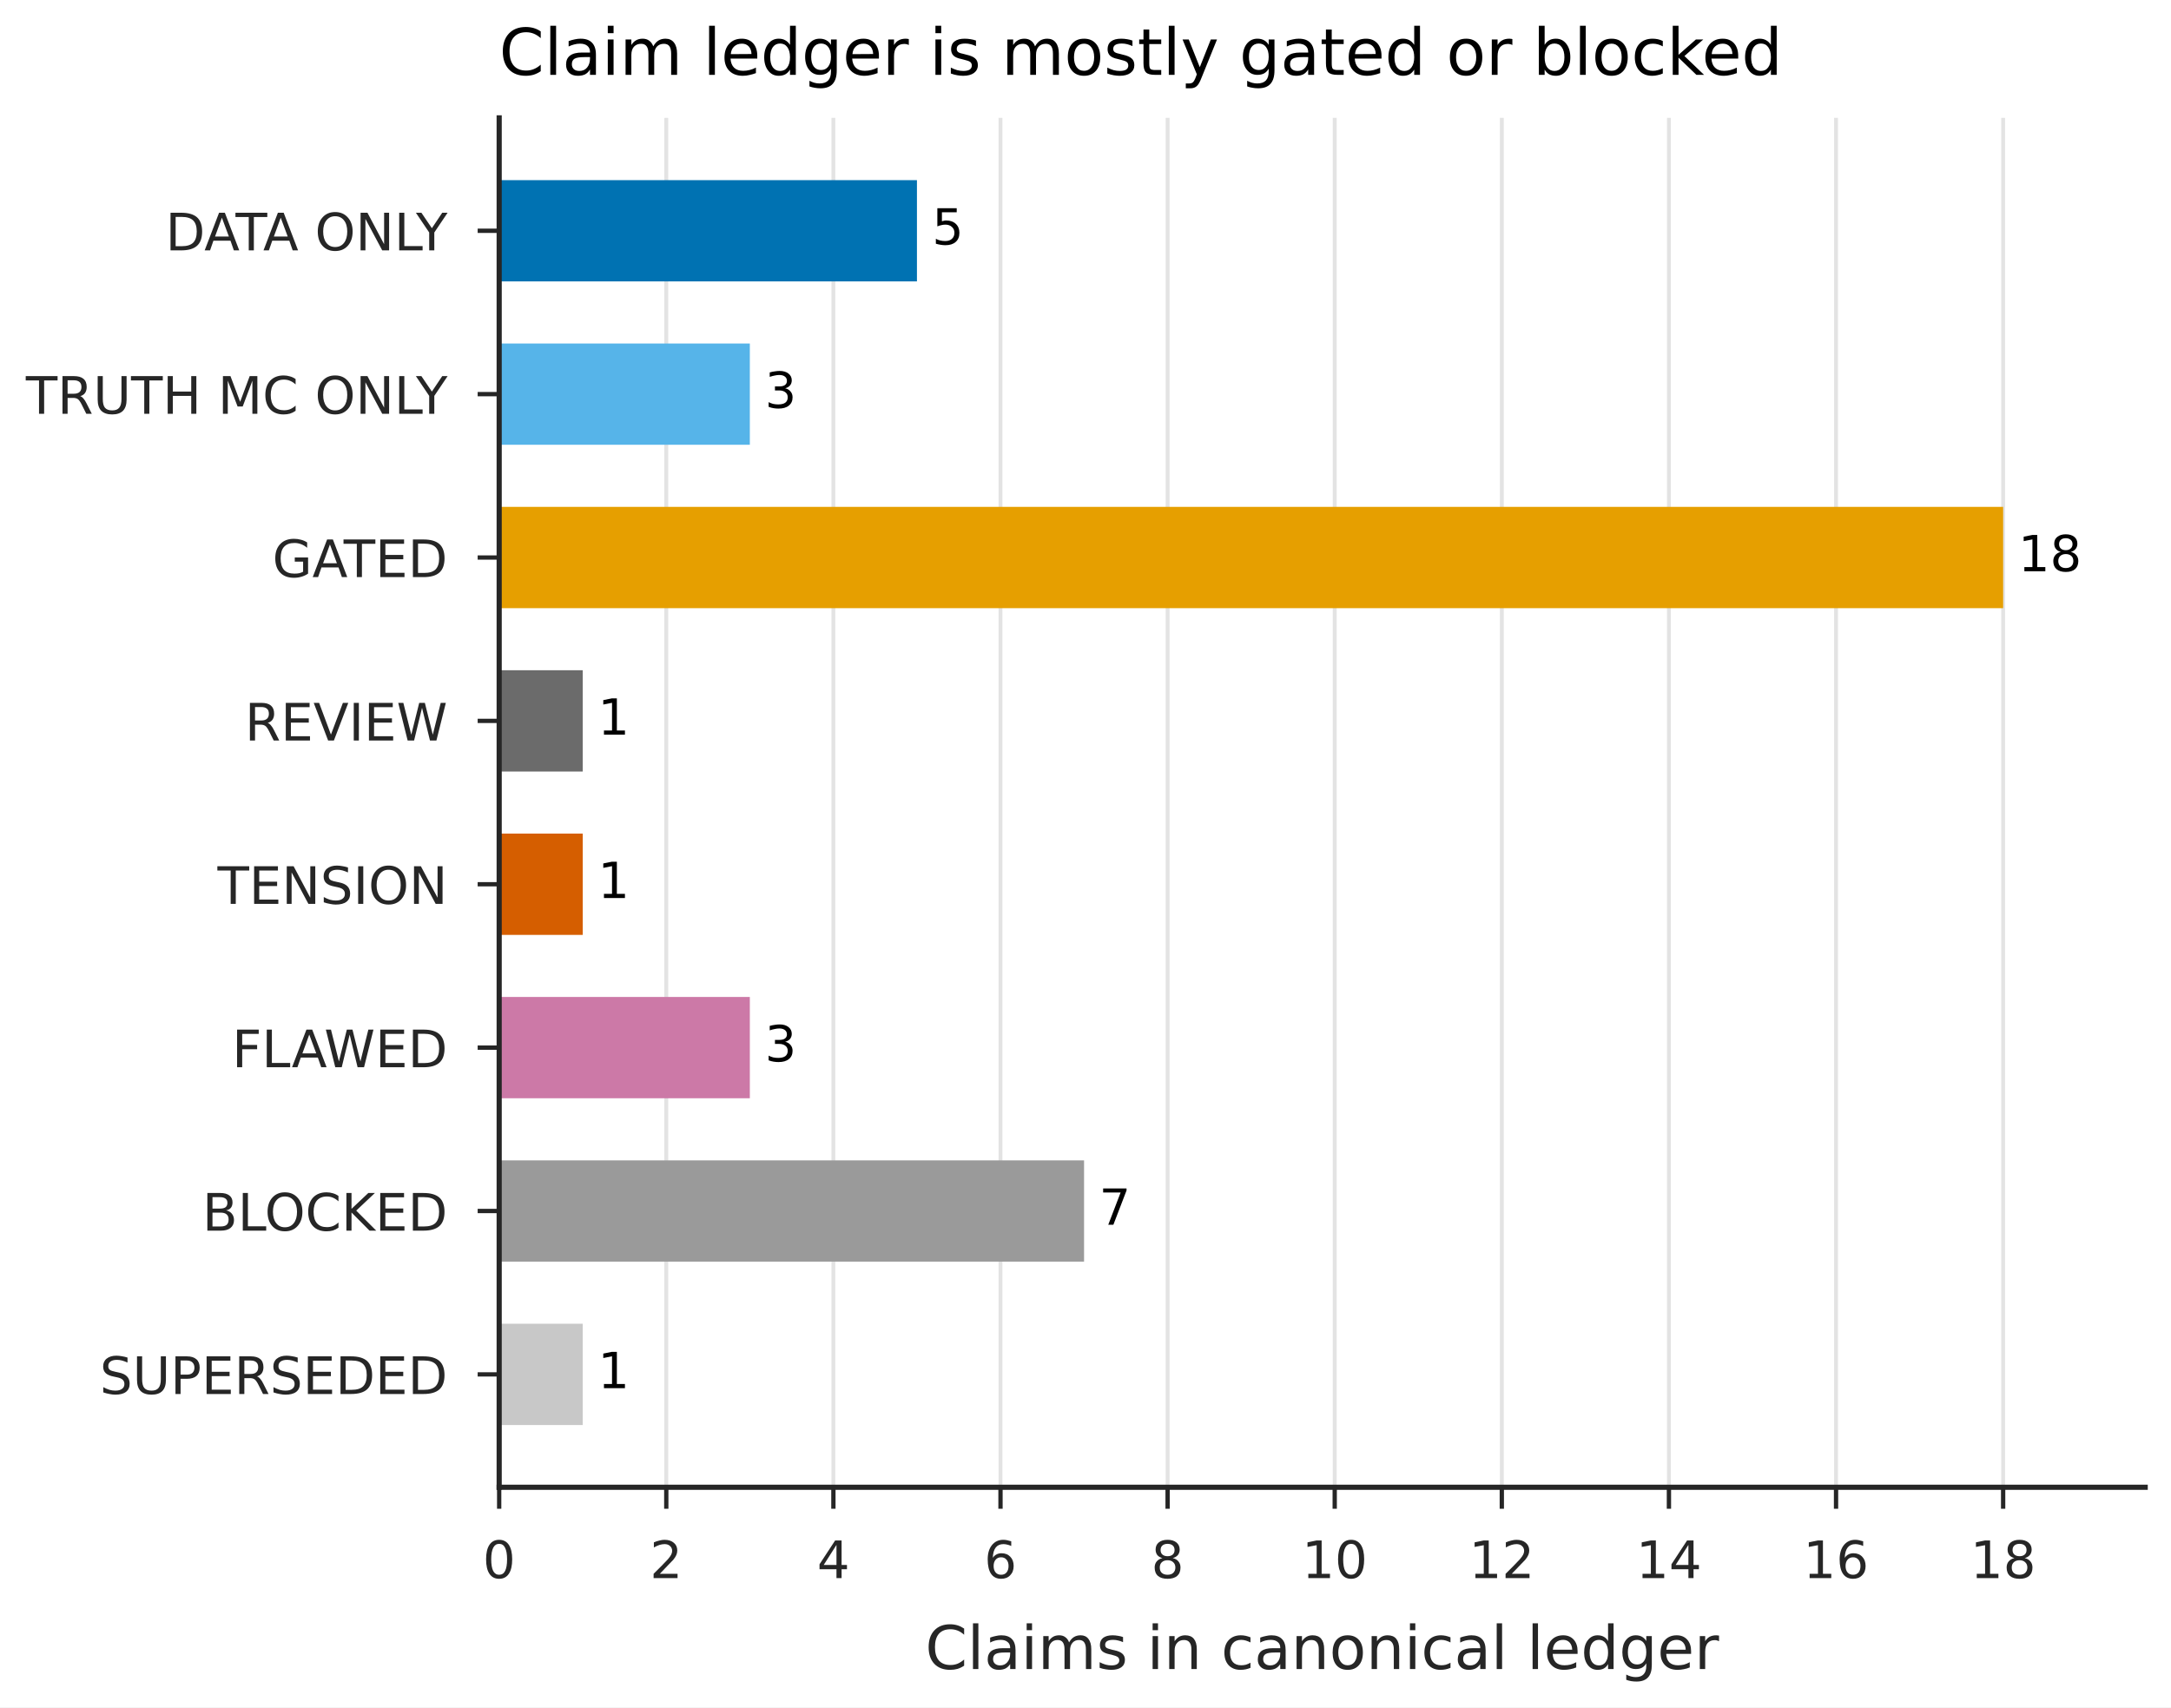
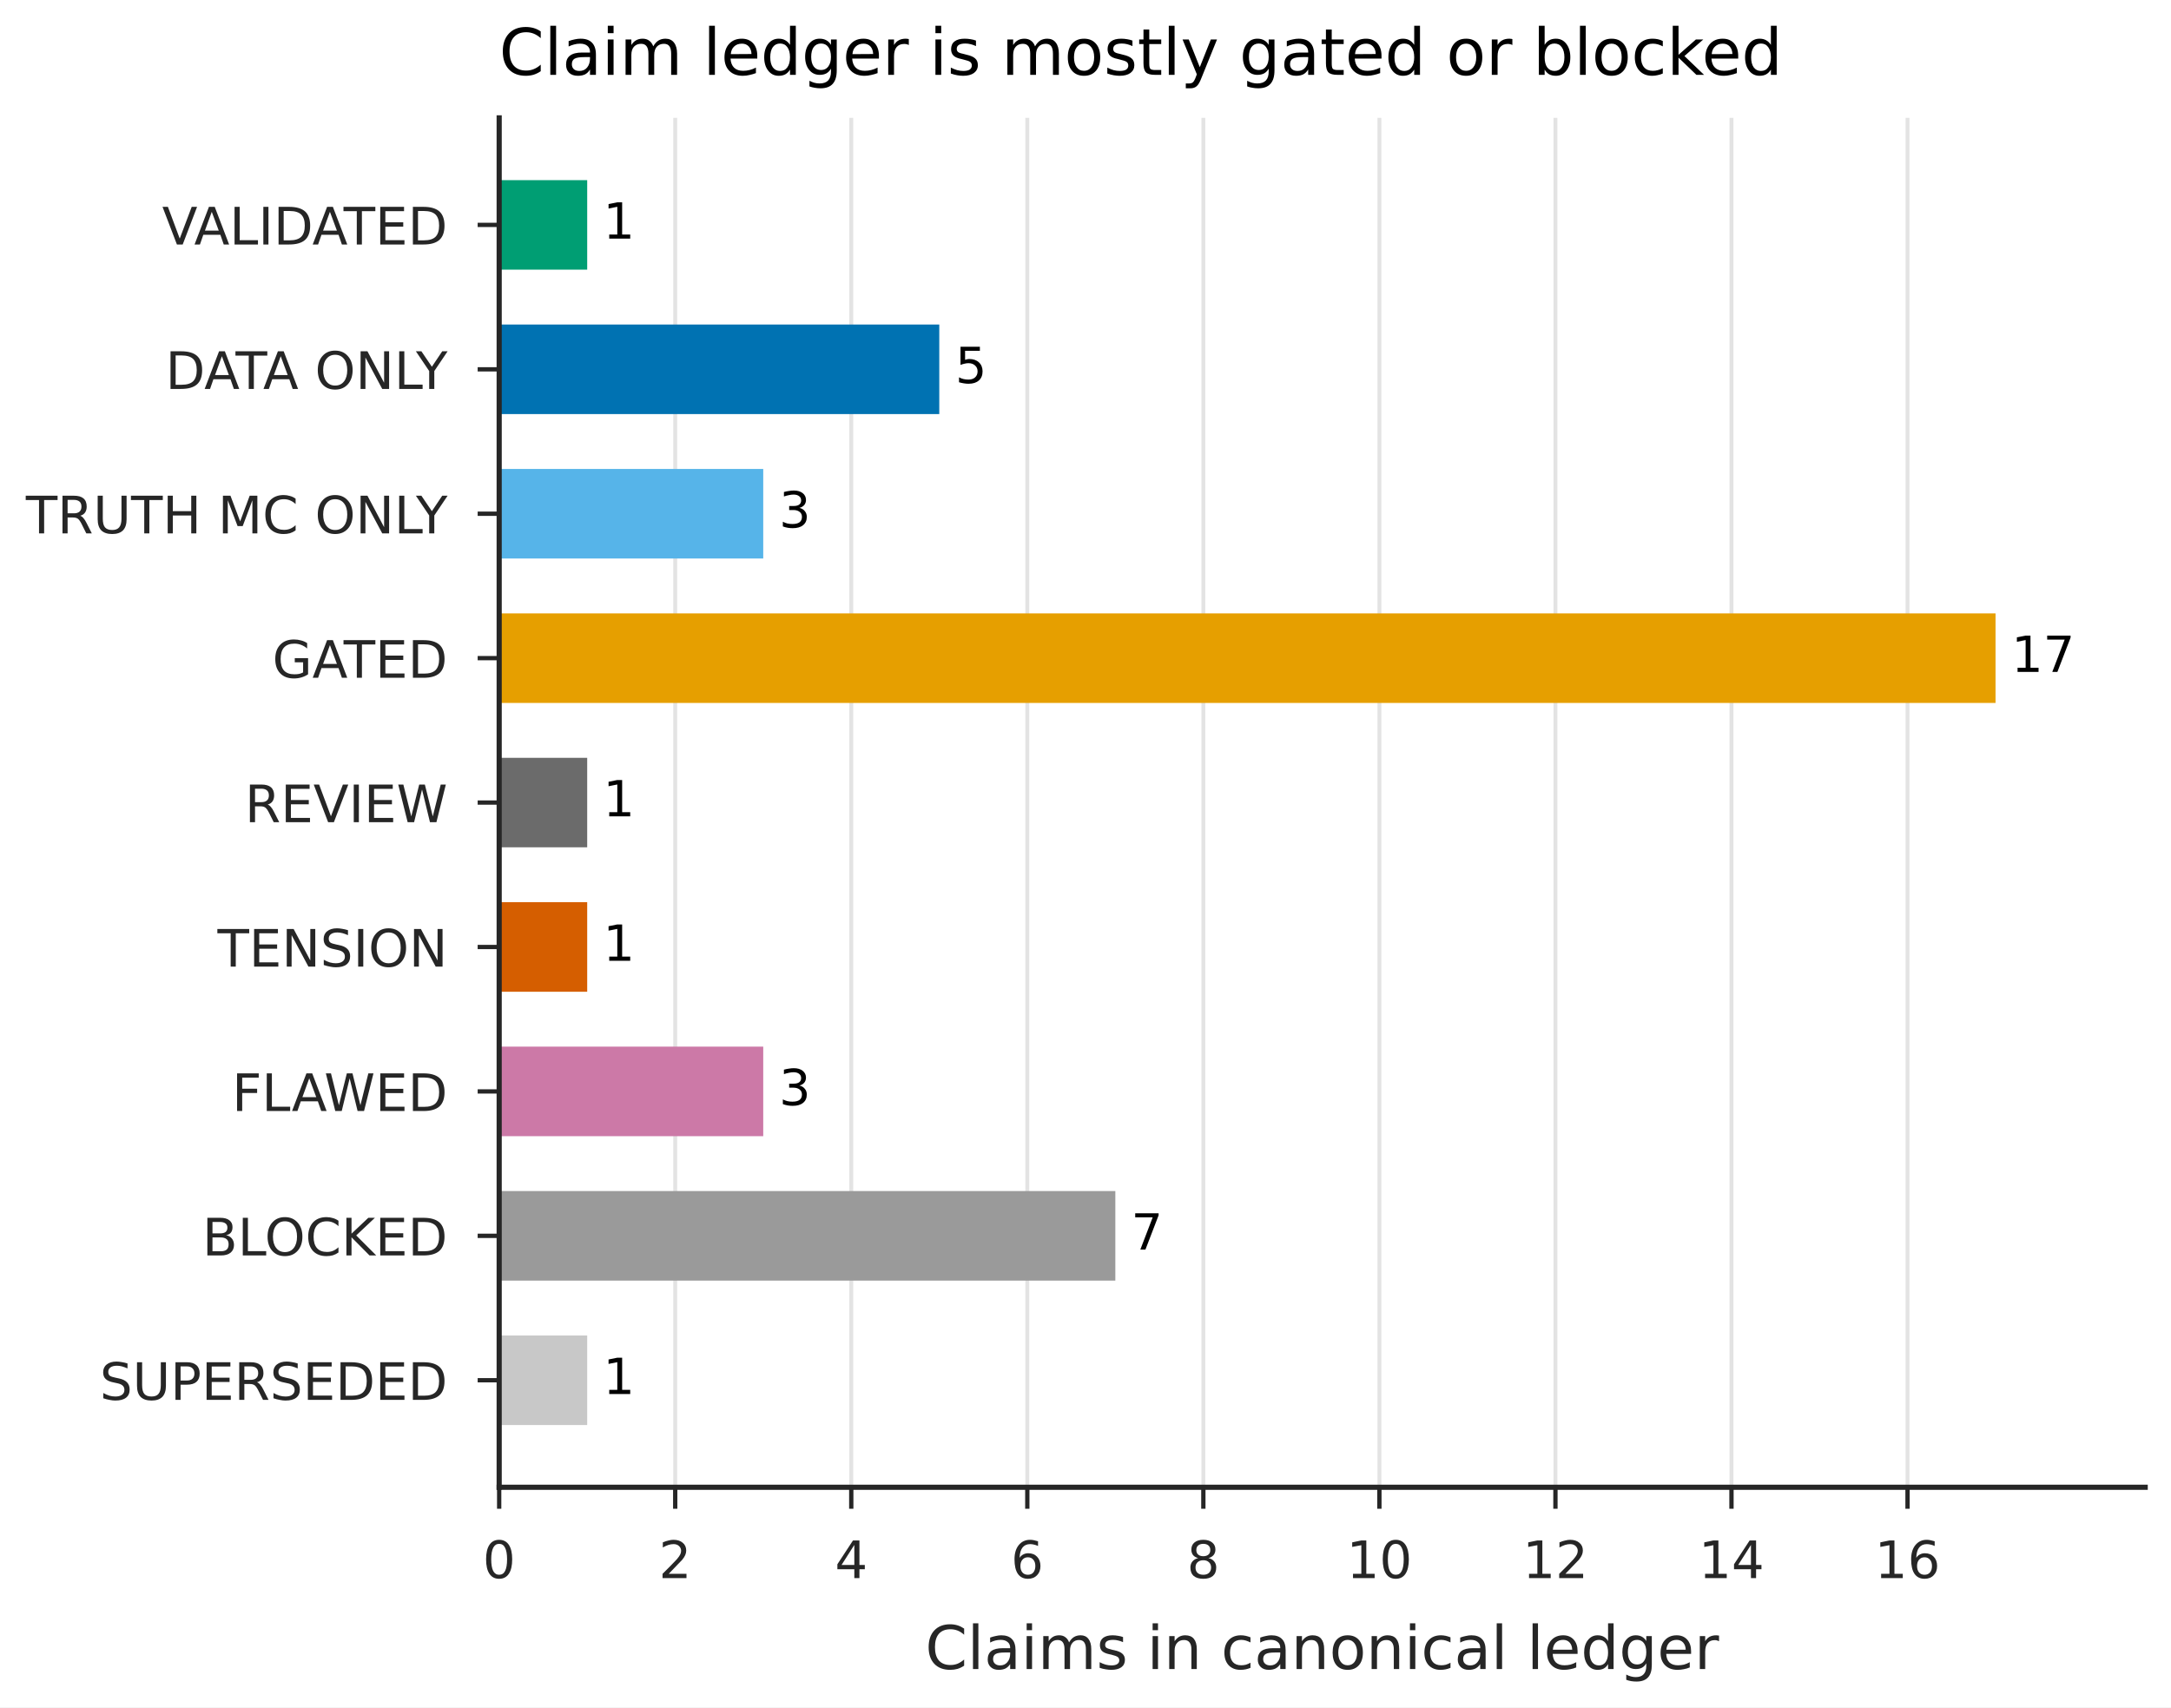
<svg xmlns="http://www.w3.org/2000/svg" xmlns:xlink="http://www.w3.org/1999/xlink" width="252.283pt" height="198.425pt" viewBox="0 0 252.283 198.425" version="1.1">
  <defs>
    <style type="text/css">*{stroke-linejoin: round; stroke-linecap: butt}</style>
  </defs>
  <g id="figure_1">
    <g id="patch_1">
      <path d="M 0 198.425  L 252.283 198.425  L 252.283 0  L 0 0  z " style="fill: #ffffff" />
    </g>
    <g id="axes_1">
      <g id="patch_2">
        <path d="M 58.007 172.843  L 249.283 172.843  L 249.283 13.699  L 58.007 13.699  z " style="fill: #ffffff" />
      </g>
      <g id="matplotlib.axis_1">
        <g id="xtick_1">
          <g id="line2d_1">
            <path d="M 58.007 172.843  L 58.007 13.699  " clip-path="url(#paaef369339)" style="fill: none; stroke: #d8d8d8; stroke-opacity: 0.7; stroke-width: 0.45; stroke-linecap: square" />
          </g>
          <g id="line2d_2">
            <defs>
              <path id="mf00183c285" d="M 0 0  L 0 2.5  " style="stroke: #262626; stroke-width: 0.5" />
            </defs>
            <g>
              <use xlink:href="#mf00183c285" x="58.007" y="172.843" style="fill: #262626; stroke: #262626; stroke-width: 0.5" />
            </g>
          </g>
          <g id="text_1">
            <text style="font-size: 6px; font-family: 'DejaVu Sans', 'Arial', 'Liberation Sans', sans-serif; text-anchor: middle; fill: #262626" x="58.007" y="183.402" transform="rotate(-0 58.00711 183.4025)">0</text>
          </g>
        </g>
        <g id="xtick_2">
          <g id="line2d_3">
-             <path d="M 77.426 172.843  L 77.426 13.699  " clip-path="url(#paaef369339)" style="fill: none; stroke: #d8d8d8; stroke-opacity: 0.7; stroke-width: 0.45; stroke-linecap: square" />
+             <path d="M 78.464 172.843  L 78.464 13.699  " clip-path="url(#paaef369339)" style="fill: none; stroke: #d8d8d8; stroke-opacity: 0.7; stroke-width: 0.45; stroke-linecap: square" />
          </g>
          <g id="line2d_4">
            <g>
-               <use xlink:href="#mf00183c285" x="77.426" y="172.843" style="fill: #262626; stroke: #262626; stroke-width: 0.5" />
+               <use xlink:href="#mf00183c285" x="78.464" y="172.843" style="fill: #262626; stroke: #262626; stroke-width: 0.5" />
            </g>
          </g>
          <g id="text_2">
-             <text style="font-size: 6px; font-family: 'DejaVu Sans', 'Arial', 'Liberation Sans', sans-serif; text-anchor: middle; fill: #262626" x="77.426" y="183.402" transform="rotate(-0 77.42601 183.4025)">2</text>
+             <text style="font-size: 6px; font-family: 'DejaVu Sans', 'Arial', 'Liberation Sans', sans-serif; text-anchor: middle; fill: #262626" x="78.464" y="183.402" transform="rotate(-0 78.46445 183.4025)">2</text>
          </g>
        </g>
        <g id="xtick_3">
          <g id="line2d_5">
-             <path d="M 96.845 172.843  L 96.845 13.699  " clip-path="url(#paaef369339)" style="fill: none; stroke: #d8d8d8; stroke-opacity: 0.7; stroke-width: 0.45; stroke-linecap: square" />
+             <path d="M 98.922 172.843  L 98.922 13.699  " clip-path="url(#paaef369339)" style="fill: none; stroke: #d8d8d8; stroke-opacity: 0.7; stroke-width: 0.45; stroke-linecap: square" />
          </g>
          <g id="line2d_6">
            <g>
-               <use xlink:href="#mf00183c285" x="96.845" y="172.843" style="fill: #262626; stroke: #262626; stroke-width: 0.5" />
+               <use xlink:href="#mf00183c285" x="98.922" y="172.843" style="fill: #262626; stroke: #262626; stroke-width: 0.5" />
            </g>
          </g>
          <g id="text_3">
-             <text style="font-size: 6px; font-family: 'DejaVu Sans', 'Arial', 'Liberation Sans', sans-serif; text-anchor: middle; fill: #262626" x="96.845" y="183.402" transform="rotate(-0 96.8449 183.4025)">4</text>
+             <text style="font-size: 6px; font-family: 'DejaVu Sans', 'Arial', 'Liberation Sans', sans-serif; text-anchor: middle; fill: #262626" x="98.922" y="183.402" transform="rotate(-0 98.92179 183.4025)">4</text>
          </g>
        </g>
        <g id="xtick_4">
          <g id="line2d_7">
-             <path d="M 116.264 172.843  L 116.264 13.699  " clip-path="url(#paaef369339)" style="fill: none; stroke: #d8d8d8; stroke-opacity: 0.7; stroke-width: 0.45; stroke-linecap: square" />
+             <path d="M 119.379 172.843  L 119.379 13.699  " clip-path="url(#paaef369339)" style="fill: none; stroke: #d8d8d8; stroke-opacity: 0.7; stroke-width: 0.45; stroke-linecap: square" />
          </g>
          <g id="line2d_8">
            <g>
-               <use xlink:href="#mf00183c285" x="116.264" y="172.843" style="fill: #262626; stroke: #262626; stroke-width: 0.5" />
+               <use xlink:href="#mf00183c285" x="119.379" y="172.843" style="fill: #262626; stroke: #262626; stroke-width: 0.5" />
            </g>
          </g>
          <g id="text_4">
-             <text style="font-size: 6px; font-family: 'DejaVu Sans', 'Arial', 'Liberation Sans', sans-serif; text-anchor: middle; fill: #262626" x="116.264" y="183.402" transform="rotate(-0 116.2638 183.4025)">6</text>
+             <text style="font-size: 6px; font-family: 'DejaVu Sans', 'Arial', 'Liberation Sans', sans-serif; text-anchor: middle; fill: #262626" x="119.379" y="183.402" transform="rotate(-0 119.3791 183.4025)">6</text>
          </g>
        </g>
        <g id="xtick_5">
          <g id="line2d_9">
-             <path d="M 135.683 172.843  L 135.683 13.699  " clip-path="url(#paaef369339)" style="fill: none; stroke: #d8d8d8; stroke-opacity: 0.7; stroke-width: 0.45; stroke-linecap: square" />
+             <path d="M 139.836 172.843  L 139.836 13.699  " clip-path="url(#paaef369339)" style="fill: none; stroke: #d8d8d8; stroke-opacity: 0.7; stroke-width: 0.45; stroke-linecap: square" />
          </g>
          <g id="line2d_10">
            <g>
-               <use xlink:href="#mf00183c285" x="135.683" y="172.843" style="fill: #262626; stroke: #262626; stroke-width: 0.5" />
+               <use xlink:href="#mf00183c285" x="139.836" y="172.843" style="fill: #262626; stroke: #262626; stroke-width: 0.5" />
            </g>
          </g>
          <g id="text_5">
-             <text style="font-size: 6px; font-family: 'DejaVu Sans', 'Arial', 'Liberation Sans', sans-serif; text-anchor: middle; fill: #262626" x="135.683" y="183.402" transform="rotate(-0 135.6827 183.4025)">8</text>
+             <text style="font-size: 6px; font-family: 'DejaVu Sans', 'Arial', 'Liberation Sans', sans-serif; text-anchor: middle; fill: #262626" x="139.836" y="183.402" transform="rotate(-0 139.8365 183.4025)">8</text>
          </g>
        </g>
        <g id="xtick_6">
          <g id="line2d_11">
-             <path d="M 155.102 172.843  L 155.102 13.699  " clip-path="url(#paaef369339)" style="fill: none; stroke: #d8d8d8; stroke-opacity: 0.7; stroke-width: 0.45; stroke-linecap: square" />
+             <path d="M 160.294 172.843  L 160.294 13.699  " clip-path="url(#paaef369339)" style="fill: none; stroke: #d8d8d8; stroke-opacity: 0.7; stroke-width: 0.45; stroke-linecap: square" />
          </g>
          <g id="line2d_12">
            <g>
-               <use xlink:href="#mf00183c285" x="155.102" y="172.843" style="fill: #262626; stroke: #262626; stroke-width: 0.5" />
+               <use xlink:href="#mf00183c285" x="160.294" y="172.843" style="fill: #262626; stroke: #262626; stroke-width: 0.5" />
            </g>
          </g>
          <g id="text_6">
-             <text style="font-size: 6px; font-family: 'DejaVu Sans', 'Arial', 'Liberation Sans', sans-serif; text-anchor: middle; fill: #262626" x="155.102" y="183.402" transform="rotate(-0 155.1016 183.4025)">10</text>
+             <text style="font-size: 6px; font-family: 'DejaVu Sans', 'Arial', 'Liberation Sans', sans-serif; text-anchor: middle; fill: #262626" x="160.294" y="183.402" transform="rotate(-0 160.2938 183.4025)">10</text>
          </g>
        </g>
        <g id="xtick_7">
          <g id="line2d_13">
-             <path d="M 174.52 172.843  L 174.52 13.699  " clip-path="url(#paaef369339)" style="fill: none; stroke: #d8d8d8; stroke-opacity: 0.7; stroke-width: 0.45; stroke-linecap: square" />
+             <path d="M 180.751 172.843  L 180.751 13.699  " clip-path="url(#paaef369339)" style="fill: none; stroke: #d8d8d8; stroke-opacity: 0.7; stroke-width: 0.45; stroke-linecap: square" />
          </g>
          <g id="line2d_14">
            <g>
-               <use xlink:href="#mf00183c285" x="174.52" y="172.843" style="fill: #262626; stroke: #262626; stroke-width: 0.5" />
+               <use xlink:href="#mf00183c285" x="180.751" y="172.843" style="fill: #262626; stroke: #262626; stroke-width: 0.5" />
            </g>
          </g>
          <g id="text_7">
-             <text style="font-size: 6px; font-family: 'DejaVu Sans', 'Arial', 'Liberation Sans', sans-serif; text-anchor: middle; fill: #262626" x="174.52" y="183.402" transform="rotate(-0 174.5205 183.4025)">12</text>
+             <text style="font-size: 6px; font-family: 'DejaVu Sans', 'Arial', 'Liberation Sans', sans-serif; text-anchor: middle; fill: #262626" x="180.751" y="183.402" transform="rotate(-0 180.7511 183.4025)">12</text>
          </g>
        </g>
        <g id="xtick_8">
          <g id="line2d_15">
-             <path d="M 193.939 172.843  L 193.939 13.699  " clip-path="url(#paaef369339)" style="fill: none; stroke: #d8d8d8; stroke-opacity: 0.7; stroke-width: 0.45; stroke-linecap: square" />
+             <path d="M 201.208 172.843  L 201.208 13.699  " clip-path="url(#paaef369339)" style="fill: none; stroke: #d8d8d8; stroke-opacity: 0.7; stroke-width: 0.45; stroke-linecap: square" />
          </g>
          <g id="line2d_16">
            <g>
-               <use xlink:href="#mf00183c285" x="193.939" y="172.843" style="fill: #262626; stroke: #262626; stroke-width: 0.5" />
+               <use xlink:href="#mf00183c285" x="201.208" y="172.843" style="fill: #262626; stroke: #262626; stroke-width: 0.5" />
            </g>
          </g>
          <g id="text_8">
-             <text style="font-size: 6px; font-family: 'DejaVu Sans', 'Arial', 'Liberation Sans', sans-serif; text-anchor: middle; fill: #262626" x="193.939" y="183.402" transform="rotate(-0 193.9394 183.4025)">14</text>
+             <text style="font-size: 6px; font-family: 'DejaVu Sans', 'Arial', 'Liberation Sans', sans-serif; text-anchor: middle; fill: #262626" x="201.208" y="183.402" transform="rotate(-0 201.2085 183.4025)">14</text>
          </g>
        </g>
        <g id="xtick_9">
          <g id="line2d_17">
-             <path d="M 213.358 172.843  L 213.358 13.699  " clip-path="url(#paaef369339)" style="fill: none; stroke: #d8d8d8; stroke-opacity: 0.7; stroke-width: 0.45; stroke-linecap: square" />
+             <path d="M 221.666 172.843  L 221.666 13.699  " clip-path="url(#paaef369339)" style="fill: none; stroke: #d8d8d8; stroke-opacity: 0.7; stroke-width: 0.45; stroke-linecap: square" />
          </g>
          <g id="line2d_18">
            <g>
-               <use xlink:href="#mf00183c285" x="213.358" y="172.843" style="fill: #262626; stroke: #262626; stroke-width: 0.5" />
+               <use xlink:href="#mf00183c285" x="221.666" y="172.843" style="fill: #262626; stroke: #262626; stroke-width: 0.5" />
            </g>
          </g>
          <g id="text_9">
-             <text style="font-size: 6px; font-family: 'DejaVu Sans', 'Arial', 'Liberation Sans', sans-serif; text-anchor: middle; fill: #262626" x="213.358" y="183.402" transform="rotate(-0 213.3583 183.4025)">16</text>
-           </g>
-         </g>
-         <g id="xtick_10">
-           <g id="line2d_19">
-             <path d="M 232.777 172.843  L 232.777 13.699  " clip-path="url(#paaef369339)" style="fill: none; stroke: #d8d8d8; stroke-opacity: 0.7; stroke-width: 0.45; stroke-linecap: square" />
-           </g>
-           <g id="line2d_20">
-             <g>
-               <use xlink:href="#mf00183c285" x="232.777" y="172.843" style="fill: #262626; stroke: #262626; stroke-width: 0.5" />
-             </g>
-           </g>
-           <g id="text_10">
-             <text style="font-size: 6px; font-family: 'DejaVu Sans', 'Arial', 'Liberation Sans', sans-serif; text-anchor: middle; fill: #262626" x="232.777" y="183.402" transform="rotate(-0 232.7772 183.4025)">18</text>
-           </g>
-         </g>
-         <g id="text_11">
+             <text style="font-size: 6px; font-family: 'DejaVu Sans', 'Arial', 'Liberation Sans', sans-serif; text-anchor: middle; fill: #262626" x="221.666" y="183.402" transform="rotate(-0 221.6658 183.4025)">16</text>
+           </g>
+         </g>
+         <g id="text_10">
          <text style="font-size: 7px; font-family: 'DejaVu Sans', 'Arial', 'Liberation Sans', sans-serif; text-anchor: middle; fill: #262626" x="153.645" y="193.969" transform="rotate(-0 153.6452 193.9692)">Claims in canonical ledger</text>
        </g>
      </g>
      <g id="matplotlib.axis_2">
        <g id="ytick_1">
-           <g id="line2d_21">
+           <g id="line2d_19">
            <defs>
              <path id="m5b9cb7b1d8" d="M 0 0  L -2.5 0  " style="stroke: #262626; stroke-width: 0.5" />
            </defs>
            <g>
-               <use xlink:href="#m5b9cb7b1d8" x="58.007" y="26.819" style="fill: #262626; stroke: #262626; stroke-width: 0.5" />
+               <use xlink:href="#m5b9cb7b1d8" x="58.007" y="26.136" style="fill: #262626; stroke: #262626; stroke-width: 0.5" />
+             </g>
+           </g>
+           <g id="text_11">
+             <text style="font-size: 6px; font-family: 'DejaVu Sans', 'Arial', 'Liberation Sans', sans-serif; text-anchor: end; fill: #262626" x="52.007" y="28.415" transform="rotate(-0 52.00711 28.41542)">VALIDATED</text>
+           </g>
+         </g>
+         <g id="ytick_2">
+           <g id="line2d_20">
+             <g>
+               <use xlink:href="#m5b9cb7b1d8" x="58.007" y="42.92" style="fill: #262626; stroke: #262626; stroke-width: 0.5" />
            </g>
          </g>
          <g id="text_12">
-             <text style="font-size: 6px; font-family: 'DejaVu Sans', 'Arial', 'Liberation Sans', sans-serif; text-anchor: end; fill: #262626" x="52.007" y="29.098" transform="rotate(-0 52.00711 29.09823)">DATA ONLY</text>
-           </g>
-         </g>
-         <g id="ytick_2">
+             <text style="font-size: 6px; font-family: 'DejaVu Sans', 'Arial', 'Liberation Sans', sans-serif; text-anchor: end; fill: #262626" x="52.007" y="45.199" transform="rotate(-0 52.00711 45.19926)">DATA ONLY</text>
+           </g>
+         </g>
+         <g id="ytick_3">
+           <g id="line2d_21">
+             <g>
+               <use xlink:href="#m5b9cb7b1d8" x="58.007" y="59.704" style="fill: #262626; stroke: #262626; stroke-width: 0.5" />
+             </g>
+           </g>
+           <g id="text_13">
+             <text style="font-size: 6px; font-family: 'DejaVu Sans', 'Arial', 'Liberation Sans', sans-serif; text-anchor: end; fill: #262626" x="52.007" y="61.983" transform="rotate(-0 52.00711 61.98309)">TRUTH MC ONLY</text>
+           </g>
+         </g>
+         <g id="ytick_4">
          <g id="line2d_22">
            <g>
-               <use xlink:href="#m5b9cb7b1d8" x="58.007" y="45.805" style="fill: #262626; stroke: #262626; stroke-width: 0.5" />
-             </g>
-           </g>
-           <g id="text_13">
-             <text style="font-size: 6px; font-family: 'DejaVu Sans', 'Arial', 'Liberation Sans', sans-serif; text-anchor: end; fill: #262626" x="52.007" y="48.085" transform="rotate(-0 52.00711 48.08467)">TRUTH MC ONLY</text>
-           </g>
-         </g>
-         <g id="ytick_3">
+               <use xlink:href="#m5b9cb7b1d8" x="58.007" y="76.487" style="fill: #262626; stroke: #262626; stroke-width: 0.5" />
+             </g>
+           </g>
+           <g id="text_14">
+             <text style="font-size: 6px; font-family: 'DejaVu Sans', 'Arial', 'Liberation Sans', sans-serif; text-anchor: end; fill: #262626" x="52.007" y="78.767" transform="rotate(-0 52.00711 78.76693)">GATED</text>
+           </g>
+         </g>
+         <g id="ytick_5">
          <g id="line2d_23">
            <g>
-               <use xlink:href="#m5b9cb7b1d8" x="58.007" y="64.792" style="fill: #262626; stroke: #262626; stroke-width: 0.5" />
-             </g>
-           </g>
-           <g id="text_14">
-             <text style="font-size: 6px; font-family: 'DejaVu Sans', 'Arial', 'Liberation Sans', sans-serif; text-anchor: end; fill: #262626" x="52.007" y="67.071" transform="rotate(-0 52.00711 67.07111)">GATED</text>
-           </g>
-         </g>
-         <g id="ytick_4">
+               <use xlink:href="#m5b9cb7b1d8" x="58.007" y="93.271" style="fill: #262626; stroke: #262626; stroke-width: 0.5" />
+             </g>
+           </g>
+           <g id="text_15">
+             <text style="font-size: 6px; font-family: 'DejaVu Sans', 'Arial', 'Liberation Sans', sans-serif; text-anchor: end; fill: #262626" x="52.007" y="95.551" transform="rotate(-0 52.00711 95.55076)">REVIEW</text>
+           </g>
+         </g>
+         <g id="ytick_6">
          <g id="line2d_24">
            <g>
-               <use xlink:href="#m5b9cb7b1d8" x="58.007" y="83.778" style="fill: #262626; stroke: #262626; stroke-width: 0.5" />
-             </g>
-           </g>
-           <g id="text_15">
-             <text style="font-size: 6px; font-family: 'DejaVu Sans', 'Arial', 'Liberation Sans', sans-serif; text-anchor: end; fill: #262626" x="52.007" y="86.058" transform="rotate(-0 52.00711 86.05754)">REVIEW</text>
-           </g>
-         </g>
-         <g id="ytick_5">
+               <use xlink:href="#m5b9cb7b1d8" x="58.007" y="110.055" style="fill: #262626; stroke: #262626; stroke-width: 0.5" />
+             </g>
+           </g>
+           <g id="text_16">
+             <text style="font-size: 6px; font-family: 'DejaVu Sans', 'Arial', 'Liberation Sans', sans-serif; text-anchor: end; fill: #262626" x="52.007" y="112.335" transform="rotate(-0 52.00711 112.3346)">TENSION</text>
+           </g>
+         </g>
+         <g id="ytick_7">
          <g id="line2d_25">
            <g>
-               <use xlink:href="#m5b9cb7b1d8" x="58.007" y="102.764" style="fill: #262626; stroke: #262626; stroke-width: 0.5" />
-             </g>
-           </g>
-           <g id="text_16">
-             <text style="font-size: 6px; font-family: 'DejaVu Sans', 'Arial', 'Liberation Sans', sans-serif; text-anchor: end; fill: #262626" x="52.007" y="105.044" transform="rotate(-0 52.00711 105.044)">TENSION</text>
-           </g>
-         </g>
-         <g id="ytick_6">
+               <use xlink:href="#m5b9cb7b1d8" x="58.007" y="126.839" style="fill: #262626; stroke: #262626; stroke-width: 0.5" />
+             </g>
+           </g>
+           <g id="text_17">
+             <text style="font-size: 6px; font-family: 'DejaVu Sans', 'Arial', 'Liberation Sans', sans-serif; text-anchor: end; fill: #262626" x="52.007" y="129.118" transform="rotate(-0 52.00711 129.1184)">FLAWED</text>
+           </g>
+         </g>
+         <g id="ytick_8">
          <g id="line2d_26">
            <g>
-               <use xlink:href="#m5b9cb7b1d8" x="58.007" y="121.751" style="fill: #262626; stroke: #262626; stroke-width: 0.5" />
-             </g>
-           </g>
-           <g id="text_17">
-             <text style="font-size: 6px; font-family: 'DejaVu Sans', 'Arial', 'Liberation Sans', sans-serif; text-anchor: end; fill: #262626" x="52.007" y="124.03" transform="rotate(-0 52.00711 124.0304)">FLAWED</text>
-           </g>
-         </g>
-         <g id="ytick_7">
+               <use xlink:href="#m5b9cb7b1d8" x="58.007" y="143.623" style="fill: #262626; stroke: #262626; stroke-width: 0.5" />
+             </g>
+           </g>
+           <g id="text_18">
+             <text style="font-size: 6px; font-family: 'DejaVu Sans', 'Arial', 'Liberation Sans', sans-serif; text-anchor: end; fill: #262626" x="52.007" y="145.902" transform="rotate(-0 52.00711 145.9023)">BLOCKED</text>
+           </g>
+         </g>
+         <g id="ytick_9">
          <g id="line2d_27">
            <g>
-               <use xlink:href="#m5b9cb7b1d8" x="58.007" y="140.737" style="fill: #262626; stroke: #262626; stroke-width: 0.5" />
-             </g>
-           </g>
-           <g id="text_18">
-             <text style="font-size: 6px; font-family: 'DejaVu Sans', 'Arial', 'Liberation Sans', sans-serif; text-anchor: end; fill: #262626" x="52.007" y="143.017" transform="rotate(-0 52.00711 143.0169)">BLOCKED</text>
-           </g>
-         </g>
-         <g id="ytick_8">
-           <g id="line2d_28">
-             <g>
-               <use xlink:href="#m5b9cb7b1d8" x="58.007" y="159.724" style="fill: #262626; stroke: #262626; stroke-width: 0.5" />
+               <use xlink:href="#m5b9cb7b1d8" x="58.007" y="160.407" style="fill: #262626; stroke: #262626; stroke-width: 0.5" />
            </g>
          </g>
          <g id="text_19">
-             <text style="font-size: 6px; font-family: 'DejaVu Sans', 'Arial', 'Liberation Sans', sans-serif; text-anchor: end; fill: #262626" x="52.007" y="162.003" transform="rotate(-0 52.00711 162.0033)">SUPERSEDED</text>
+             <text style="font-size: 6px; font-family: 'DejaVu Sans', 'Arial', 'Liberation Sans', sans-serif; text-anchor: end; fill: #262626" x="52.007" y="162.686" transform="rotate(-0 52.00711 162.6861)">SUPERSEDED</text>
          </g>
        </g>
      </g>
      <g id="patch_3">
-         <path d="M 58.007 20.933  L 106.554 20.933  L 106.554 32.704  L 58.007 32.704  z " clip-path="url(#paaef369339)" style="fill: #0072b2" />
+         <path d="M 58.007 20.933  L 68.236 20.933  L 68.236 31.339  L 58.007 31.339  z " clip-path="url(#paaef369339)" style="fill: #009e73" />
      </g>
      <g id="patch_4">
-         <path d="M 58.007 39.919  L 87.135 39.919  L 87.135 51.691  L 58.007 51.691  z " clip-path="url(#paaef369339)" style="fill: #56b4e9" />
+         <path d="M 58.007 37.717  L 109.15 37.717  L 109.15 48.123  L 58.007 48.123  z " clip-path="url(#paaef369339)" style="fill: #0072b2" />
      </g>
      <g id="patch_5">
-         <path d="M 58.007 58.906  L 232.777 58.906  L 232.777 70.677  L 58.007 70.677  z " clip-path="url(#paaef369339)" style="fill: #e69f00" />
+         <path d="M 58.007 54.501  L 88.693 54.501  L 88.693 64.907  L 58.007 64.907  z " clip-path="url(#paaef369339)" style="fill: #56b4e9" />
      </g>
      <g id="patch_6">
-         <path d="M 58.007 77.892  L 67.717 77.892  L 67.717 89.664  L 58.007 89.664  z " clip-path="url(#paaef369339)" style="fill: #6b6b6b" />
+         <path d="M 58.007 71.284  L 231.894 71.284  L 231.894 81.69  L 58.007 81.69  z " clip-path="url(#paaef369339)" style="fill: #e69f00" />
      </g>
      <g id="patch_7">
-         <path d="M 58.007 96.879  L 67.717 96.879  L 67.717 108.65  L 58.007 108.65  z " clip-path="url(#paaef369339)" style="fill: #d55e00" />
+         <path d="M 58.007 88.068  L 68.236 88.068  L 68.236 98.474  L 58.007 98.474  z " clip-path="url(#paaef369339)" style="fill: #6b6b6b" />
      </g>
      <g id="patch_8">
-         <path d="M 58.007 115.865  L 87.135 115.865  L 87.135 127.637  L 58.007 127.637  z " clip-path="url(#paaef369339)" style="fill: #cc79a7" />
+         <path d="M 58.007 104.852  L 68.236 104.852  L 68.236 115.258  L 58.007 115.258  z " clip-path="url(#paaef369339)" style="fill: #d55e00" />
      </g>
      <g id="patch_9">
-         <path d="M 58.007 134.852  L 125.973 134.852  L 125.973 146.623  L 58.007 146.623  z " clip-path="url(#paaef369339)" style="fill: #9a9a9a" />
+         <path d="M 58.007 121.636  L 88.693 121.636  L 88.693 132.042  L 58.007 132.042  z " clip-path="url(#paaef369339)" style="fill: #cc79a7" />
      </g>
      <g id="patch_10">
-         <path d="M 58.007 153.838  L 67.717 153.838  L 67.717 165.61  L 58.007 165.61  z " clip-path="url(#paaef369339)" style="fill: #c8c8c8" />
+         <path d="M 58.007 138.42  L 129.608 138.42  L 129.608 148.826  L 58.007 148.826  z " clip-path="url(#paaef369339)" style="fill: #9a9a9a" />
      </g>
      <g id="patch_11">
+         <path d="M 58.007 155.204  L 68.236 155.204  L 68.236 165.61  L 58.007 165.61  z " clip-path="url(#paaef369339)" style="fill: #c8c8c8" />
+       </g>
+       <g id="patch_12">
        <path d="M 58.007 172.843  L 58.007 13.699  " style="fill: none; stroke: #262626; stroke-width: 0.6; stroke-linejoin: miter; stroke-linecap: square" />
      </g>
-       <g id="patch_12">
+       <g id="patch_13">
        <path d="M 58.007 172.843  L 249.283 172.843  " style="fill: none; stroke: #262626; stroke-width: 0.6; stroke-linejoin: miter; stroke-linecap: square" />
      </g>
      <g id="text_20">
-         <text style="font-size: 5.8px; font-family: 'DejaVu Sans', 'Arial', 'Liberation Sans', sans-serif; text-anchor: start" x="108.302" y="28.419" transform="rotate(-0 108.3021 28.41914)">5</text>
+         <text style="font-size: 5.8px; font-family: 'DejaVu Sans', 'Arial', 'Liberation Sans', sans-serif; text-anchor: start" x="70.077" y="27.736" transform="rotate(-0 70.07694 27.73633)">1</text>
      </g>
      <g id="text_21">
-         <text style="font-size: 5.8px; font-family: 'DejaVu Sans', 'Arial', 'Liberation Sans', sans-serif; text-anchor: start" x="88.883" y="47.406" transform="rotate(-0 88.88316 47.40557)">3</text>
+         <text style="font-size: 5.8px; font-family: 'DejaVu Sans', 'Arial', 'Liberation Sans', sans-serif; text-anchor: start" x="110.992" y="44.52" transform="rotate(-0 110.9916 44.52016)">5</text>
      </g>
      <g id="text_22">
-         <text style="font-size: 5.8px; font-family: 'DejaVu Sans', 'Arial', 'Liberation Sans', sans-serif; text-anchor: start" x="234.525" y="66.392" transform="rotate(-0 234.5249 66.39201)">18</text>
+         <text style="font-size: 5.8px; font-family: 'DejaVu Sans', 'Arial', 'Liberation Sans', sans-serif; text-anchor: start" x="90.534" y="61.304" transform="rotate(-0 90.53428 61.304)">3</text>
      </g>
      <g id="text_23">
-         <text style="font-size: 5.8px; font-family: 'DejaVu Sans', 'Arial', 'Liberation Sans', sans-serif; text-anchor: start" x="69.464" y="85.378" transform="rotate(-0 69.46426 85.37845)">1</text>
+         <text style="font-size: 5.8px; font-family: 'DejaVu Sans', 'Arial', 'Liberation Sans', sans-serif; text-anchor: start" x="233.736" y="78.088" transform="rotate(-0 233.7356 78.08783)">17</text>
      </g>
      <g id="text_24">
-         <text style="font-size: 5.8px; font-family: 'DejaVu Sans', 'Arial', 'Liberation Sans', sans-serif; text-anchor: start" x="69.464" y="104.365" transform="rotate(-0 69.46426 104.3649)">1</text>
+         <text style="font-size: 5.8px; font-family: 'DejaVu Sans', 'Arial', 'Liberation Sans', sans-serif; text-anchor: start" x="70.077" y="94.872" transform="rotate(-0 70.07694 94.87167)">1</text>
      </g>
      <g id="text_25">
-         <text style="font-size: 5.8px; font-family: 'DejaVu Sans', 'Arial', 'Liberation Sans', sans-serif; text-anchor: start" x="88.883" y="123.351" transform="rotate(-0 88.88316 123.3513)">3</text>
+         <text style="font-size: 5.8px; font-family: 'DejaVu Sans', 'Arial', 'Liberation Sans', sans-serif; text-anchor: start" x="70.077" y="111.656" transform="rotate(-0 70.07694 111.6555)">1</text>
      </g>
      <g id="text_26">
-         <text style="font-size: 5.8px; font-family: 'DejaVu Sans', 'Arial', 'Liberation Sans', sans-serif; text-anchor: start" x="127.721" y="142.338" transform="rotate(-0 127.7209 142.3378)">7</text>
+         <text style="font-size: 5.8px; font-family: 'DejaVu Sans', 'Arial', 'Liberation Sans', sans-serif; text-anchor: start" x="90.534" y="128.439" transform="rotate(-0 90.53428 128.4393)">3</text>
      </g>
      <g id="text_27">
-         <text style="font-size: 5.8px; font-family: 'DejaVu Sans', 'Arial', 'Liberation Sans', sans-serif; text-anchor: start" x="69.464" y="161.324" transform="rotate(-0 69.46426 161.3242)">1</text>
+         <text style="font-size: 5.8px; font-family: 'DejaVu Sans', 'Arial', 'Liberation Sans', sans-serif; text-anchor: start" x="131.449" y="145.223" transform="rotate(-0 131.449 145.2232)">7</text>
      </g>
      <g id="text_28">
+         <text style="font-size: 5.8px; font-family: 'DejaVu Sans', 'Arial', 'Liberation Sans', sans-serif; text-anchor: start" x="70.077" y="162.007" transform="rotate(-0 70.07694 162.007)">1</text>
+       </g>
+       <g id="text_29">
        <text style="font-size: 7.5px; font-family: 'DejaVu Sans', 'Arial', 'Liberation Sans', sans-serif; text-anchor: start" x="58.007" y="8.699" transform="rotate(-0 58.00711 8.699068)">Claim ledger is mostly gated or blocked</text>
      </g>
    </g>
  </g>
  <defs>
    <clipPath id="paaef369339">
      <rect x="58.007" y="13.699" width="191.276" height="159.144" />
    </clipPath>
  </defs>
</svg>
